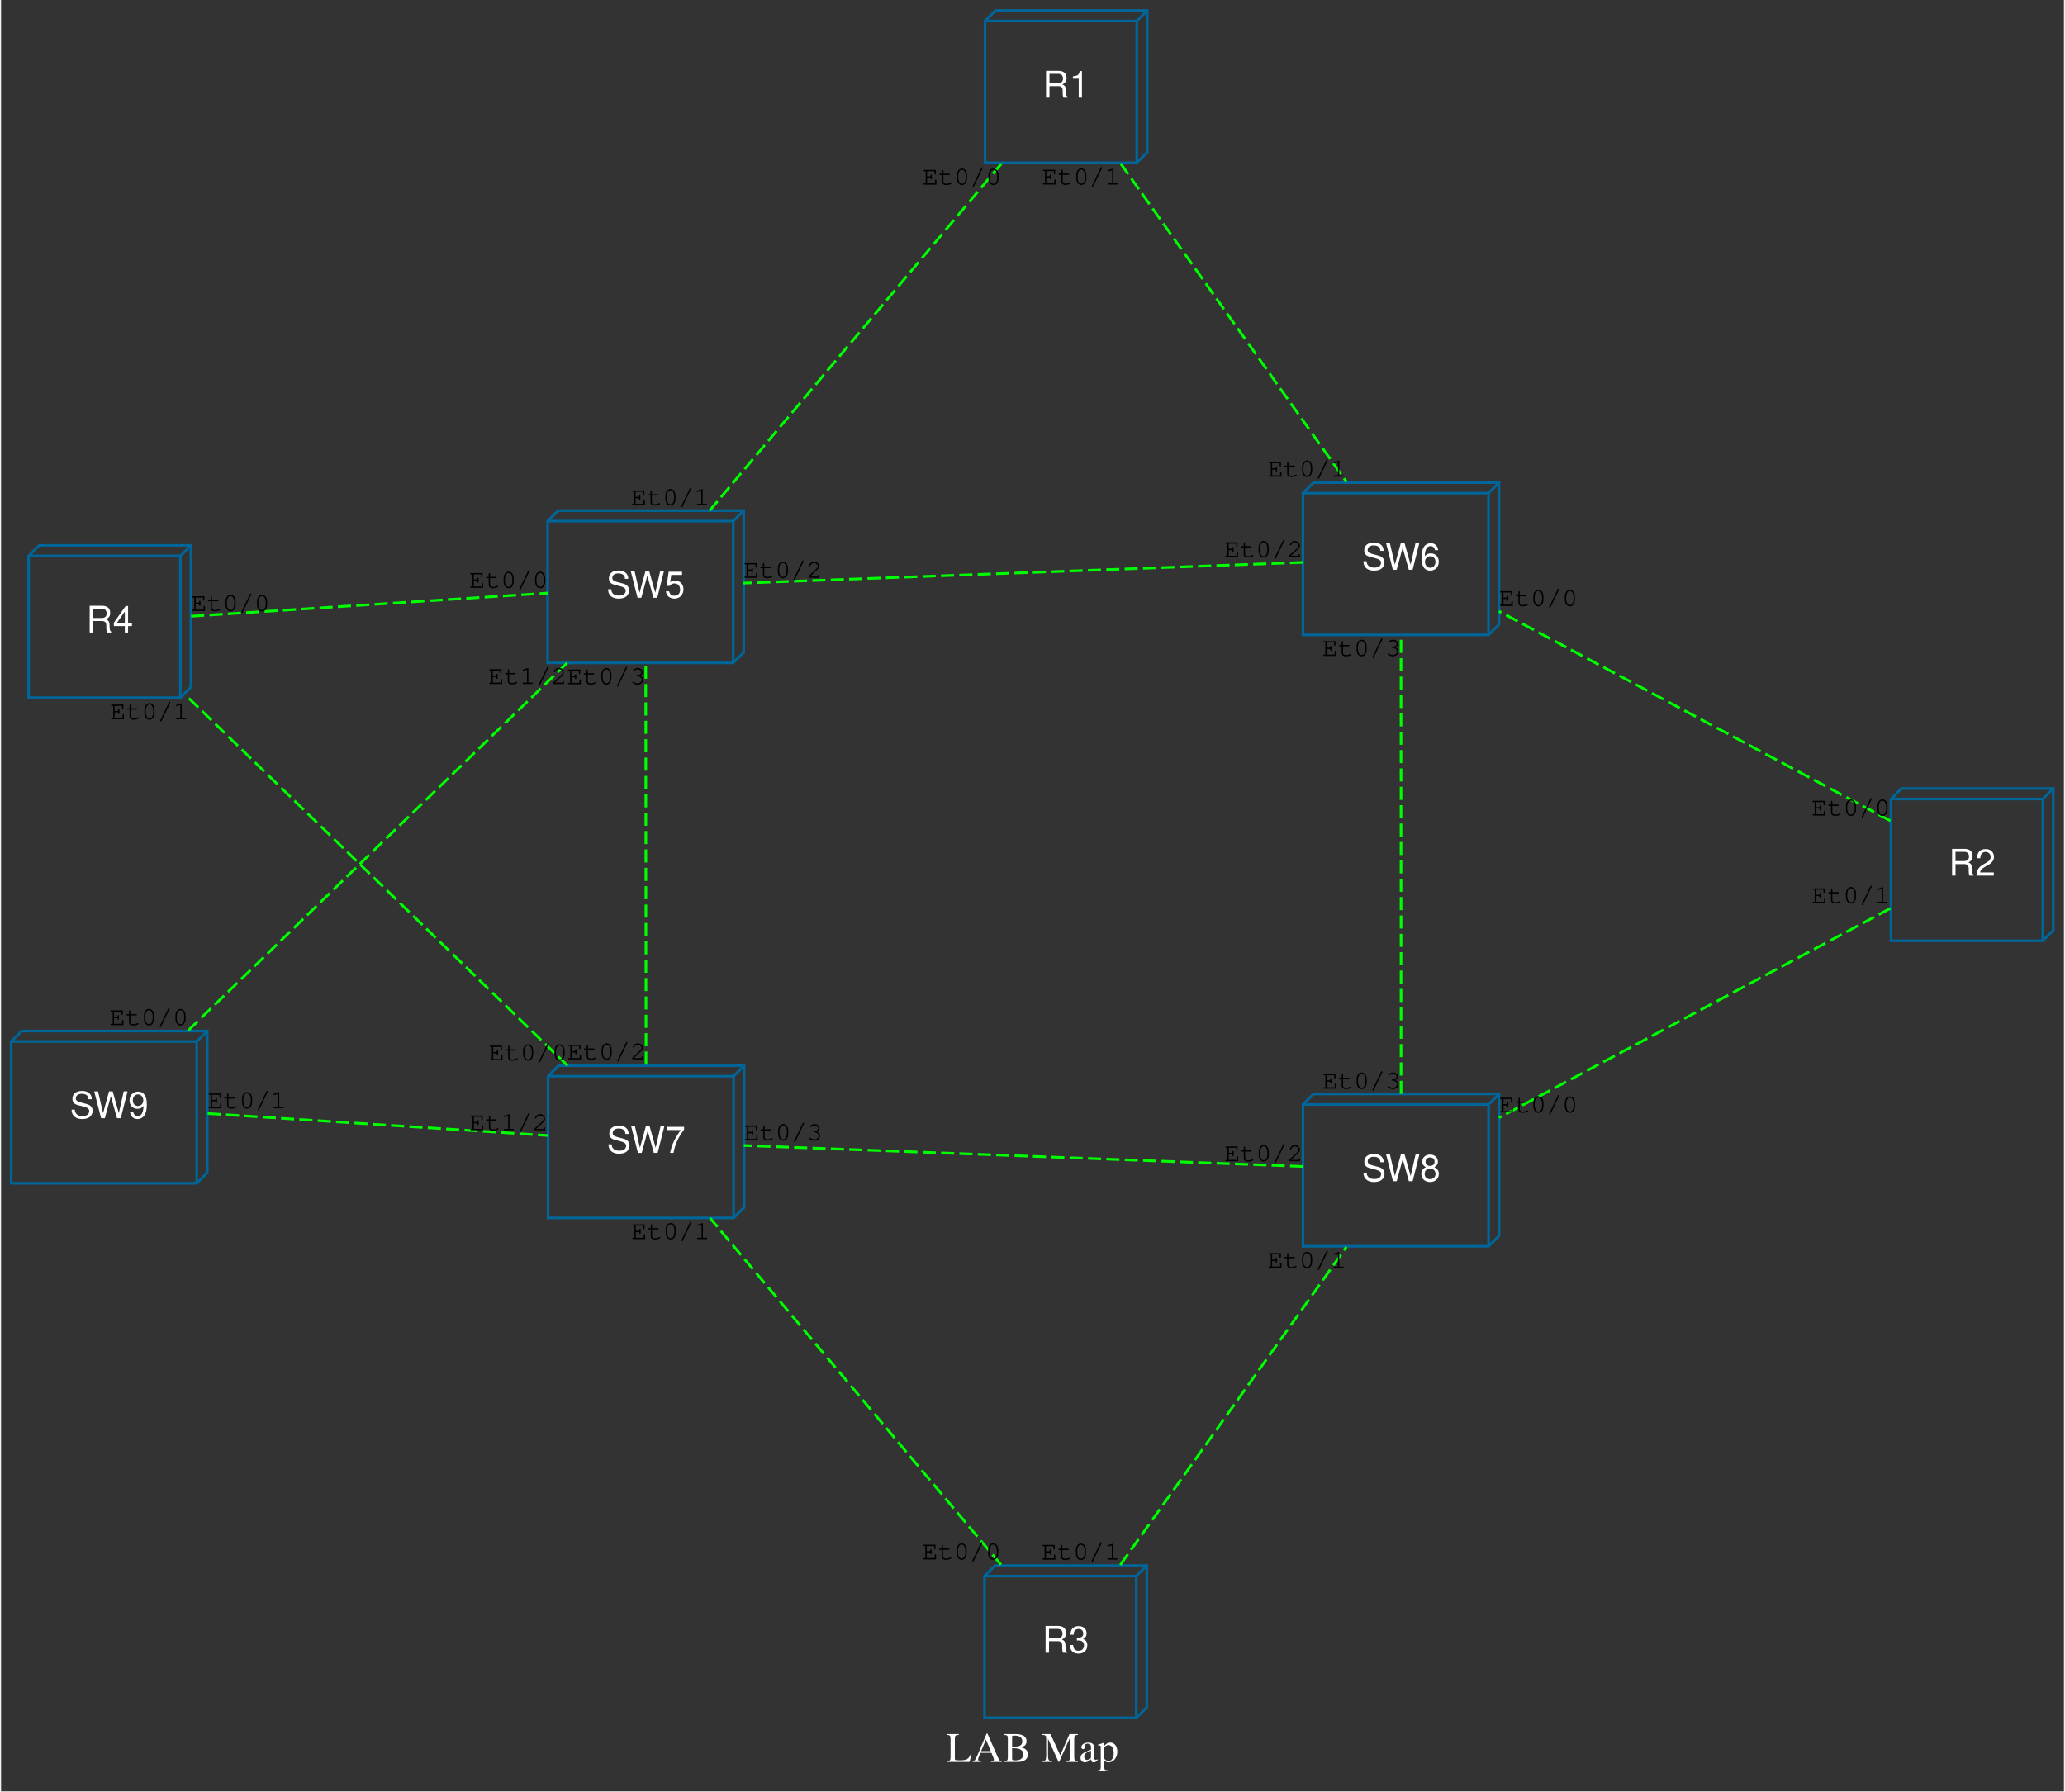
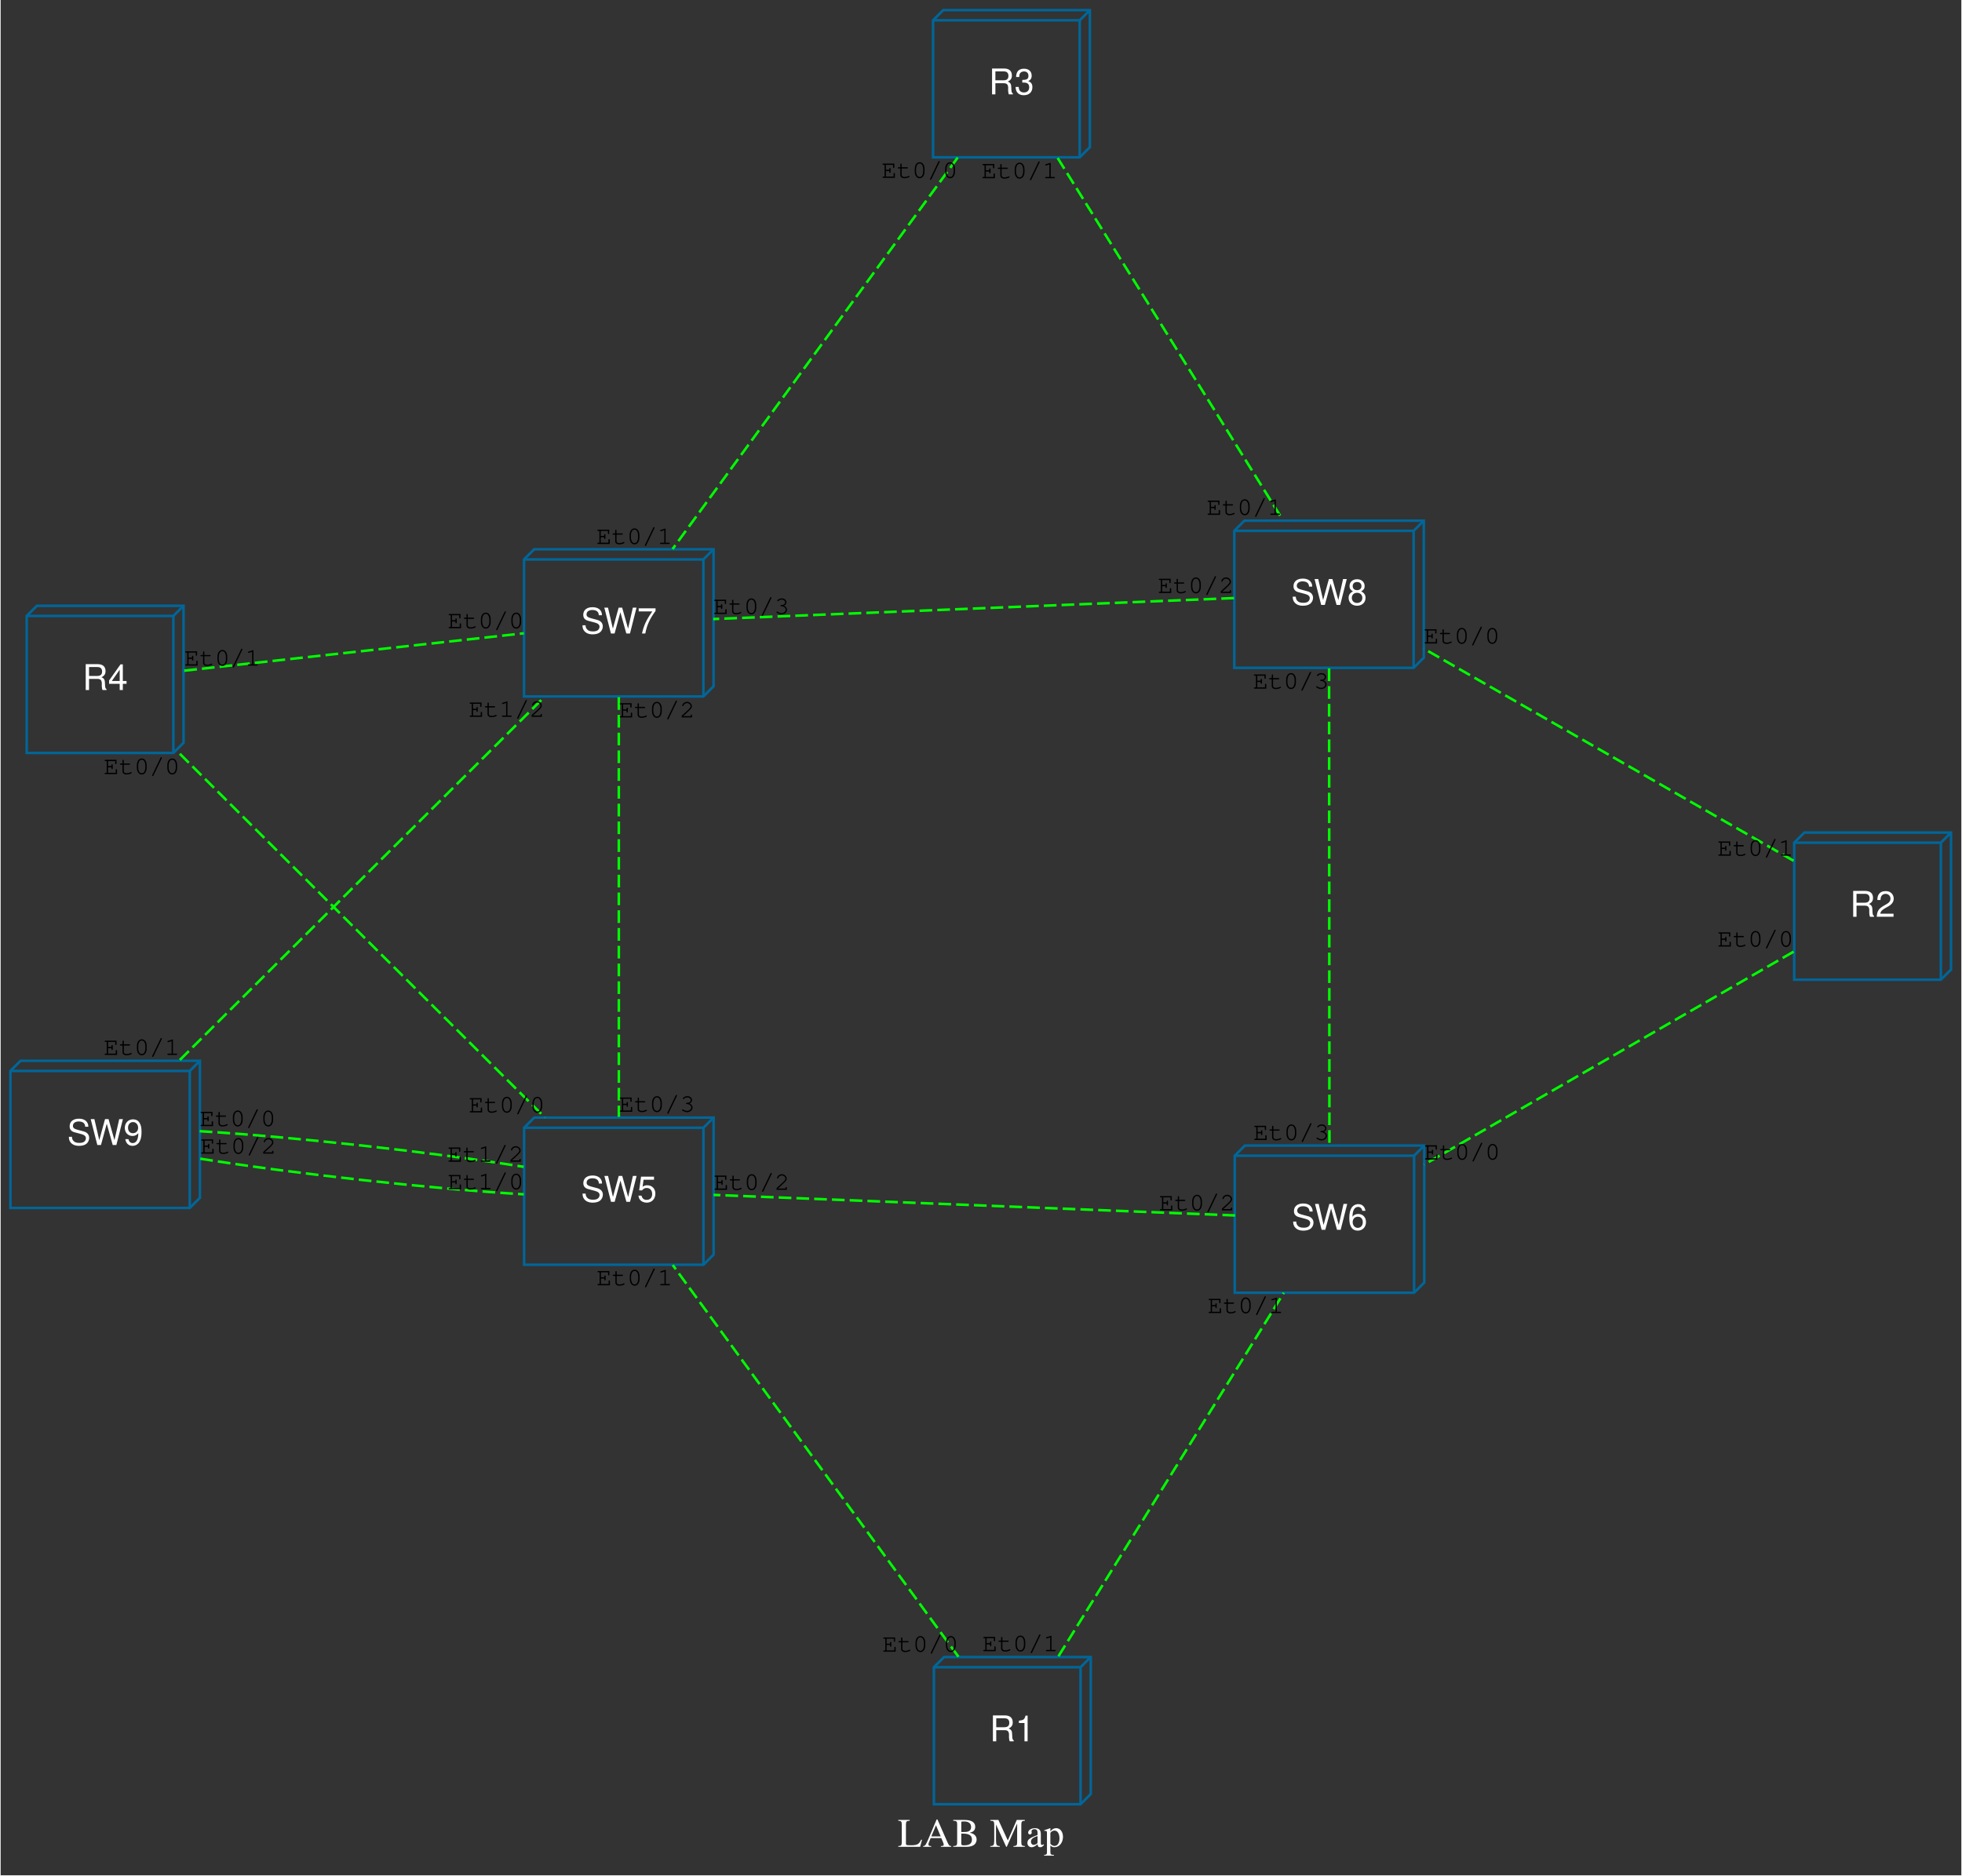
- <svg xmlns="http://www.w3.org/2000/svg" width="786pt" height="682pt" viewBox="0.00 0.00 785.63 682.40">
-   <g id="graph0" class="graph" transform="scale(1 1) rotate(0) translate(4 678.3975)">
-     <polygon fill="#333333" stroke="transparent" points="-4,4 -4,-678.398 781.635,-678.398 781.635,4 -4,4" />
-     <text text-anchor="middle" x="388.817" y="-7.2" font-family="Times,serif" font-size="16.00" fill="#ffffff">LAB Map</text>
+ <svg xmlns="http://www.w3.org/2000/svg" width="773pt" height="739pt" viewBox="0.00 0.00 772.58 739.12">
+   <g id="graph0" class="graph" transform="scale(1 1) rotate(0) translate(4 735.1237)">
+     <polygon fill="#333333" stroke="transparent" points="-4,4 -4,-735.124 768.575,-735.124 768.575,4 -4,4" />
+     <text text-anchor="middle" x="382.288" y="-7.2" font-family="Times,serif" font-size="16.00" fill="#ffffff">LAB Map</text>
    <g id="node1" class="node">
-       <polygon fill="none" stroke="#006699" points="777.583,-378.029 719.79,-378.029 715.79,-374.029 715.79,-320.029 773.583,-320.029 777.583,-324.029 777.583,-378.029" />
-       <polyline fill="none" stroke="#006699" points="773.583,-374.029 715.79,-374.029 " />
-       <polyline fill="none" stroke="#006699" points="773.583,-374.029 773.583,-320.029 " />
-       <polyline fill="none" stroke="#006699" points="773.583,-374.029 777.583,-378.029 " />
-       <text text-anchor="middle" x="746.687" y="-344.829" font-family="Helvetica,sans-Serif" font-size="14.00" fill="#ffffff">R2</text>
+       <polygon fill="none" stroke="#006699" points="74.508,-317.019 3.83,-317.019 -.17,-313.019 -.17,-259.019 70.508,-259.019 74.508,-263.019 74.508,-317.019" />
+       <polyline fill="none" stroke="#006699" points="70.508,-313.019 -.17,-313.019 " />
+       <polyline fill="none" stroke="#006699" points="70.508,-313.019 70.508,-259.019 " />
+       <polyline fill="none" stroke="#006699" points="70.508,-313.019 74.508,-317.019 " />
+       <text text-anchor="middle" x="37.169" y="-283.82" font-family="Helvetica,sans-Serif" font-size="14.00" fill="#ffffff">SW9</text>
+     </g>
+     <g id="node3" class="node">
+       <polygon fill="none" stroke="#006699" points="276.928,-294.631 206.251,-294.631 202.251,-290.631 202.251,-236.631 272.928,-236.631 276.928,-240.631 276.928,-294.631" />
+       <polyline fill="none" stroke="#006699" points="272.928,-290.631 202.251,-290.631 " />
+       <polyline fill="none" stroke="#006699" points="272.928,-290.631 272.928,-236.631 " />
+       <polyline fill="none" stroke="#006699" points="272.928,-290.631 276.928,-294.631 " />
+       <text text-anchor="middle" x="239.589" y="-261.431" font-family="Helvetica,sans-Serif" font-size="14.00" fill="#ffffff">SW5</text>
+     </g>
+     <g id="edge5" class="edge">
+       <path fill="none" stroke="#00ff00" stroke-dasharray="5,2" d="M74.413,-289.273C110.732,-287.122 165.672,-281.07 202.082,-275.225" />
+       <text text-anchor="middle" x="187.079" y="-277.225" font-family="Courier,monospace" font-size="10.00" fill="#000000">Et1/2</text>
+       <text text-anchor="middle" x="89.415" y="-291.273" font-family="Courier,monospace" font-size="10.00" fill="#000000">Et0/0</text>
+     </g>
+     <g id="edge6" class="edge">
+       <path fill="none" stroke="#00ff00" stroke-dasharray="5,2" d="M74.648,-278.43C110.983,-272.595 165.791,-266.553 202.122,-264.391" />
+       <text text-anchor="middle" x="187.12" y="-266.391" font-family="Courier,monospace" font-size="10.00" fill="#000000">Et1/0</text>
+       <text text-anchor="middle" x="89.65" y="-280.43" font-family="Courier,monospace" font-size="10.00" fill="#000000">Et0/2</text>
+     </g>
+     <g id="node6" class="node">
+       <polygon fill="none" stroke="#006699" points="276.899,-518.627 206.222,-518.627 202.222,-514.627 202.222,-460.627 272.899,-460.627 276.899,-464.627 276.899,-518.627" />
+       <polyline fill="none" stroke="#006699" points="272.899,-514.627 202.222,-514.627 " />
+       <polyline fill="none" stroke="#006699" points="272.899,-514.627 272.899,-460.627 " />
+       <polyline fill="none" stroke="#006699" points="272.899,-514.627 276.899,-518.627 " />
+       <text text-anchor="middle" x="239.561" y="-485.427" font-family="Helvetica,sans-Serif" font-size="14.00" fill="#ffffff">SW7</text>
+     </g>
+     <g id="edge12" class="edge">
+       <path fill="none" stroke="#00ff00" stroke-dasharray="5,2" d="M66.599,-317.335C105.08,-355.668 172.088,-422.415 210.424,-460.603" />
+       <text text-anchor="middle" x="195.422" y="-452.603" font-family="Courier,monospace" font-size="10.00" fill="#000000">Et1/2</text>
+       <text text-anchor="middle" x="51.596" y="-319.335" font-family="Courier,monospace" font-size="10.00" fill="#000000">Et0/1</text>
    </g>
    <g id="node2" class="node">
-       <polygon fill="none" stroke="#006699" points="566.495,-494.546 495.818,-494.546 491.818,-490.546 491.818,-436.546 562.495,-436.546 566.495,-440.546 566.495,-494.546" />
-       <polyline fill="none" stroke="#006699" points="562.495,-490.546 491.818,-490.546 " />
-       <polyline fill="none" stroke="#006699" points="562.495,-490.546 562.495,-436.546 " />
-       <polyline fill="none" stroke="#006699" points="562.495,-490.546 566.495,-494.546 " />
-       <text text-anchor="middle" x="529.157" y="-461.346" font-family="Helvetica,sans-Serif" font-size="14.00" fill="#ffffff">SW6</text>
+       <polygon fill="none" stroke="#006699" points="764.524,-406.976 706.73,-406.976 702.73,-402.976 702.73,-348.976 760.524,-348.976 764.524,-352.976 764.524,-406.976" />
+       <polyline fill="none" stroke="#006699" points="760.524,-402.976 702.73,-402.976 " />
+       <polyline fill="none" stroke="#006699" points="760.524,-402.976 760.524,-348.976 " />
+       <polyline fill="none" stroke="#006699" points="760.524,-402.976 764.524,-406.976 " />
+       <text text-anchor="middle" x="733.627" y="-373.776" font-family="Helvetica,sans-Serif" font-size="14.00" fill="#ffffff">R2</text>
    </g>
-     <g id="edge6" class="edge">
-       <path fill="none" stroke="#00ff00" stroke-dasharray="5,2" d="M715.52,-365.723C676.164,-386.803 608.526,-423.033 566.464,-445.563" />
-       <text text-anchor="middle" x="581.467" y="-447.563" font-family="Courier,monospace" font-size="10.00" fill="#000000">Et0/0</text>
-       <text text-anchor="middle" x="700.517" y="-367.723" font-family="Courier,monospace" font-size="10.00" fill="#000000">Et0/0</text>
+     <g id="node4" class="node">
+       <polygon fill="none" stroke="#006699" points="556.771,-529.899 486.094,-529.899 482.094,-525.899 482.094,-471.899 552.771,-471.899 556.771,-475.899 556.771,-529.899" />
+       <polyline fill="none" stroke="#006699" points="552.771,-525.899 482.094,-525.899 " />
+       <polyline fill="none" stroke="#006699" points="552.771,-525.899 552.771,-471.899 " />
+       <polyline fill="none" stroke="#006699" points="552.771,-525.899 556.771,-529.899 " />
+       <text text-anchor="middle" x="519.433" y="-496.699" font-family="Helvetica,sans-Serif" font-size="14.00" fill="#ffffff">SW8</text>
+     </g>
+     <g id="edge15" class="edge">
+       <path fill="none" stroke="#00ff00" stroke-dasharray="5,2" d="M702.481,-395.85C663.844,-418.023 598.034,-455.79 556.742,-479.488" />
+       <text text-anchor="middle" x="571.744" y="-481.488" font-family="Courier,monospace" font-size="10.00" fill="#000000">Et0/0</text>
+       <text text-anchor="middle" x="687.479" y="-397.85" font-family="Courier,monospace" font-size="10.00" fill="#000000">Et0/1</text>
    </g>
    <g id="node9" class="node">
-       <polygon fill="none" stroke="#006699" points="566.52,-261.647 495.843,-261.647 491.843,-257.647 491.843,-203.647 562.52,-203.647 566.52,-207.647 566.52,-261.647" />
-       <polyline fill="none" stroke="#006699" points="562.52,-257.647 491.843,-257.647 " />
-       <polyline fill="none" stroke="#006699" points="562.52,-257.647 562.52,-203.647 " />
-       <polyline fill="none" stroke="#006699" points="562.52,-257.647 566.52,-261.647 " />
-       <text text-anchor="middle" x="529.181" y="-228.447" font-family="Helvetica,sans-Serif" font-size="14.00" fill="#ffffff">SW8</text>
+       <polygon fill="none" stroke="#006699" points="556.946,-283.599 486.269,-283.599 482.269,-279.599 482.269,-225.599 552.946,-225.599 556.946,-229.599 556.946,-283.599" />
+       <polyline fill="none" stroke="#006699" points="552.946,-279.599 482.269,-279.599 " />
+       <polyline fill="none" stroke="#006699" points="552.946,-279.599 552.946,-225.599 " />
+       <polyline fill="none" stroke="#006699" points="552.946,-279.599 556.946,-283.599 " />
+       <text text-anchor="middle" x="519.607" y="-250.399" font-family="Helvetica,sans-Serif" font-size="14.00" fill="#ffffff">SW6</text>
+     </g>
+     <g id="edge7" class="edge">
+       <path fill="none" stroke="#00ff00" stroke-dasharray="5,2" d="M702.507,-360.036C663.901,-337.78 598.145,-299.873 556.886,-276.089" />
+       <text text-anchor="middle" x="571.888" y="-278.089" font-family="Courier,monospace" font-size="10.00" fill="#000000">Et0/0</text>
+       <text text-anchor="middle" x="687.504" y="-362.036" font-family="Courier,monospace" font-size="10.00" fill="#000000">Et0/0</text>
+     </g>
+     <g id="edge13" class="edge">
+       <path fill="none" stroke="#00ff00" stroke-dasharray="5,2" d="M481.978,-499.39C428.356,-497.231 330.293,-493.281 276.793,-491.127" />
+       <text text-anchor="middle" x="291.796" y="-493.127" font-family="Courier,monospace" font-size="10.00" fill="#000000">Et0/3</text>
+       <text text-anchor="middle" x="466.976" y="-501.39" font-family="Courier,monospace" font-size="10.00" fill="#000000">Et0/2</text>
+     </g>
+     <g id="edge9" class="edge">
+       <path fill="none" stroke="#00ff00" stroke-dasharray="5,2" d="M519.453,-471.678C519.487,-424.275 519.553,-331.16 519.587,-283.782" />
+       <text text-anchor="middle" x="504.584" y="-285.782" font-family="Courier,monospace" font-size="10.00" fill="#000000">Et0/3</text>
+       <text text-anchor="middle" x="504.451" y="-463.678" font-family="Courier,monospace" font-size="10.00" fill="#000000">Et0/3</text>
+     </g>
+     <g id="node5" class="node">
+       <polygon fill="none" stroke="#006699" points="68.048,-496.35 10.255,-496.35 6.255,-492.35 6.255,-438.35 64.048,-438.35 68.048,-442.35 68.048,-496.35" />
+       <polyline fill="none" stroke="#006699" points="64.048,-492.35 6.255,-492.35 " />
+       <polyline fill="none" stroke="#006699" points="64.048,-492.35 64.048,-438.35 " />
+       <polyline fill="none" stroke="#006699" points="64.048,-492.35 68.048,-496.35 " />
+       <text text-anchor="middle" x="37.152" y="-463.15" font-family="Helvetica,sans-Serif" font-size="14.00" fill="#ffffff">R4</text>
+     </g>
+     <g id="edge4" class="edge">
+       <path fill="none" stroke="#00ff00" stroke-dasharray="5,2" d="M66.588,-438.018C105.078,-399.664 172.101,-332.88 210.446,-294.671" />
+       <text text-anchor="middle" x="195.444" y="-296.671" font-family="Courier,monospace" font-size="10.00" fill="#000000">Et0/0</text>
+       <text text-anchor="middle" x="51.585" y="-430.018" font-family="Courier,monospace" font-size="10.00" fill="#000000">Et0/0</text>
+     </g>
+     <g id="edge11" class="edge">
+       <path fill="none" stroke="#00ff00" stroke-dasharray="5,2" d="M68.335,-470.782C104.375,-474.748 163.653,-481.273 202.145,-485.509" />
+       <text text-anchor="middle" x="187.143" y="-487.509" font-family="Courier,monospace" font-size="10.00" fill="#000000">Et0/0</text>
+       <text text-anchor="middle" x="83.337" y="-472.782" font-family="Courier,monospace" font-size="10.00" fill="#000000">Et0/1</text>
+     </g>
+     <g id="edge2" class="edge">
+       <path fill="none" stroke="#00ff00" stroke-dasharray="5,2" d="M239.565,-460.343C239.57,-417.415 239.58,-337.854 239.585,-294.922" />
+       <text text-anchor="middle" x="254.588" y="-296.922" font-family="Courier,monospace" font-size="10.00" fill="#000000">Et0/3</text>
+       <text text-anchor="middle" x="254.567" y="-452.343" font-family="Courier,monospace" font-size="10.00" fill="#000000">Et0/2</text>
+     </g>
+     <g id="node7" class="node">
+       <polygon fill="none" stroke="#006699" points="425.194,-731.124 367.401,-731.124 363.401,-727.124 363.401,-673.124 421.194,-673.124 425.194,-677.124 425.194,-731.124" />
+       <polyline fill="none" stroke="#006699" points="421.194,-727.124 363.401,-727.124 " />
+       <polyline fill="none" stroke="#006699" points="421.194,-727.124 421.194,-673.124 " />
+       <polyline fill="none" stroke="#006699" points="421.194,-727.124 425.194,-731.124 " />
+       <text text-anchor="middle" x="394.298" y="-697.924" font-family="Helvetica,sans-Serif" font-size="14.00" fill="#ffffff">R3</text>
    </g>
    <g id="edge14" class="edge">
-       <path fill="none" stroke="#00ff00" stroke-dasharray="5,2" d="M715.523,-332.354C676.173,-311.298 608.542,-275.111 566.485,-252.607" />
-       <text text-anchor="middle" x="581.487" y="-254.607" font-family="Courier,monospace" font-size="10.00" fill="#000000">Et0/0</text>
-       <text text-anchor="middle" x="700.521" y="-334.354" font-family="Courier,monospace" font-size="10.00" fill="#000000">Et0/1</text>
+       <path fill="none" stroke="#00ff00" stroke-dasharray="5,2" d="M412.493,-672.864C436.218,-634.713 477.48,-568.362 501.215,-530.194" />
+       <text text-anchor="middle" x="486.213" y="-532.194" font-family="Courier,monospace" font-size="10.00" fill="#000000">Et0/1</text>
+       <text text-anchor="middle" x="397.491" y="-664.864" font-family="Courier,monospace" font-size="10.00" fill="#000000">Et0/1</text>
    </g>
-     <g id="node3" class="node">
-       <polygon fill="none" stroke="#006699" points="278.831,-483.889 208.153,-483.889 204.153,-479.889 204.153,-425.889 274.831,-425.889 278.831,-429.889 278.831,-483.889" />
-       <polyline fill="none" stroke="#006699" points="274.831,-479.889 204.153,-479.889 " />
-       <polyline fill="none" stroke="#006699" points="274.831,-479.889 274.831,-425.889 " />
-       <polyline fill="none" stroke="#006699" points="274.831,-479.889 278.831,-483.889 " />
-       <text text-anchor="middle" x="241.492" y="-450.689" font-family="Helvetica,sans-Serif" font-size="14.00" fill="#ffffff">SW5</text>
+     <g id="edge10" class="edge">
+       <path fill="none" stroke="#00ff00" stroke-dasharray="5,2" d="M373.107,-673.023C343.558,-632.443 290.288,-559.29 260.744,-518.717" />
+       <text text-anchor="middle" x="245.741" y="-520.717" font-family="Courier,monospace" font-size="10.00" fill="#000000">Et0/1</text>
+       <text text-anchor="middle" x="358.104" y="-665.023" font-family="Courier,monospace" font-size="10.00" fill="#000000">Et0/0</text>
+     </g>
+     <g id="node8" class="node">
+       <polygon fill="none" stroke="#006699" points="425.529,-82 367.736,-82 363.736,-78 363.736,-24 421.529,-24 425.529,-28 425.529,-82" />
+       <polyline fill="none" stroke="#006699" points="421.529,-78 363.736,-78 " />
+       <polyline fill="none" stroke="#006699" points="421.529,-78 421.529,-24 " />
+       <polyline fill="none" stroke="#006699" points="421.529,-78 425.529,-82 " />
+       <text text-anchor="middle" x="394.633" y="-48.8" font-family="Helvetica,sans-Serif" font-size="14.00" fill="#ffffff">R1</text>
+     </g>
+     <g id="edge1" class="edge">
+       <path fill="none" stroke="#00ff00" stroke-dasharray="5,2" d="M373.4,-82.12C343.792,-122.724 290.417,-195.924 260.814,-236.523" />
+       <text text-anchor="middle" x="245.812" y="-228.523" font-family="Courier,monospace" font-size="10.00" fill="#000000">Et0/1</text>
+       <text text-anchor="middle" x="358.397" y="-84.12" font-family="Courier,monospace" font-size="10.00" fill="#000000">Et0/0</text>
+     </g>
+     <g id="edge8" class="edge">
+       <path fill="none" stroke="#00ff00" stroke-dasharray="5,2" d="M412.805,-82.314C436.567,-120.645 477.943,-187.39 501.616,-225.576" />
+       <text text-anchor="middle" x="486.613" y="-217.576" font-family="Courier,monospace" font-size="10.00" fill="#000000">Et0/1</text>
+       <text text-anchor="middle" x="397.803" y="-84.314" font-family="Courier,monospace" font-size="10.00" fill="#000000">Et0/1</text>
    </g>
    <g id="edge3" class="edge">
-       <path fill="none" stroke="#00ff00" stroke-dasharray="5,2" d="M491.844,-464.164C436.661,-462.12 333.884,-458.312 278.738,-456.269" />
-       <text text-anchor="middle" x="293.741" y="-458.269" font-family="Courier,monospace" font-size="10.00" fill="#000000">Et0/2</text>
-       <text text-anchor="middle" x="476.842" y="-466.164" font-family="Courier,monospace" font-size="10.00" fill="#000000">Et0/2</text>
-     </g>
-     <g id="node4" class="node">
-       <polygon fill="none" stroke="#006699" points="74.508,-285.634 3.83,-285.634 -.17,-281.634 -.17,-227.634 70.508,-227.634 74.508,-231.634 74.508,-285.634" />
-       <polyline fill="none" stroke="#006699" points="70.508,-281.634 -.17,-281.634 " />
-       <polyline fill="none" stroke="#006699" points="70.508,-281.634 70.508,-227.634 " />
-       <polyline fill="none" stroke="#006699" points="70.508,-281.634 74.508,-285.634 " />
-       <text text-anchor="middle" x="37.169" y="-252.434" font-family="Helvetica,sans-Serif" font-size="14.00" fill="#ffffff">SW9</text>
-     </g>
-     <g id="edge5" class="edge">
-       <path fill="none" stroke="#00ff00" stroke-dasharray="5,2" d="M67.317,-285.887C106.059,-323.478 172.912,-388.346 211.553,-425.839" />
-       <text text-anchor="middle" x="196.55" y="-417.839" font-family="Courier,monospace" font-size="10.00" fill="#000000">Et1/2</text>
-       <text text-anchor="middle" x="52.315" y="-287.887" font-family="Courier,monospace" font-size="10.00" fill="#000000">Et0/0</text>
-     </g>
-     <g id="node7" class="node">
-       <polygon fill="none" stroke="#006699" points="278.979,-272.424 208.302,-272.424 204.302,-268.424 204.302,-214.424 274.979,-214.424 278.979,-218.424 278.979,-272.424" />
-       <polyline fill="none" stroke="#006699" points="274.979,-268.424 204.302,-268.424 " />
-       <polyline fill="none" stroke="#006699" points="274.979,-268.424 274.979,-214.424 " />
-       <polyline fill="none" stroke="#006699" points="274.979,-268.424 278.979,-272.424 " />
-       <text text-anchor="middle" x="241.64" y="-239.224" font-family="Helvetica,sans-Serif" font-size="14.00" fill="#ffffff">SW7</text>
-     </g>
-     <g id="edge11" class="edge">
-       <path fill="none" stroke="#00ff00" stroke-dasharray="5,2" d="M74.672,-254.211C111.565,-251.827 167.564,-248.209 204.375,-245.831" />
-       <text text-anchor="middle" x="189.372" y="-247.831" font-family="Courier,monospace" font-size="10.00" fill="#000000">Et1/2</text>
-       <text text-anchor="middle" x="89.675" y="-256.211" font-family="Courier,monospace" font-size="10.00" fill="#000000">Et0/1</text>
-     </g>
-     <g id="node5" class="node">
-       <polygon fill="none" stroke="#006699" points="432.52,-674.398 374.727,-674.398 370.727,-670.398 370.727,-616.398 428.52,-616.398 432.52,-620.398 432.52,-674.398" />
-       <polyline fill="none" stroke="#006699" points="428.52,-670.398 370.727,-670.398 " />
-       <polyline fill="none" stroke="#006699" points="428.52,-670.398 428.52,-616.398 " />
-       <polyline fill="none" stroke="#006699" points="428.52,-670.398 432.52,-674.398 " />
-       <text text-anchor="middle" x="401.624" y="-641.197" font-family="Helvetica,sans-Serif" font-size="14.00" fill="#ffffff">R1</text>
-     </g>
-     <g id="edge7" class="edge">
-       <path fill="none" stroke="#00ff00" stroke-dasharray="5,2" d="M422.398,-616.101C446.114,-582.657 484.68,-528.269 508.391,-494.83" />
-       <text text-anchor="middle" x="493.389" y="-496.83" font-family="Courier,monospace" font-size="10.00" fill="#000000">Et0/1</text>
-       <text text-anchor="middle" x="407.396" y="-608.101" font-family="Courier,monospace" font-size="10.00" fill="#000000">Et0/1</text>
-     </g>
-     <g id="edge1" class="edge">
-       <path fill="none" stroke="#00ff00" stroke-dasharray="5,2" d="M376.954,-616.048C346.775,-580.144 295.999,-519.736 265.927,-483.959" />
-       <text text-anchor="middle" x="250.924" y="-485.959" font-family="Courier,monospace" font-size="10.00" fill="#000000">Et0/1</text>
-       <text text-anchor="middle" x="361.952" y="-608.048" font-family="Courier,monospace" font-size="10.00" fill="#000000">Et0/0</text>
-     </g>
-     <g id="node6" class="node">
-       <polygon fill="none" stroke="#006699" points="432.341,-82 374.548,-82 370.548,-78 370.548,-24 428.341,-24 432.341,-28 432.341,-82" />
-       <polyline fill="none" stroke="#006699" points="428.341,-78 370.548,-78 " />
-       <polyline fill="none" stroke="#006699" points="428.341,-78 428.341,-24 " />
-       <polyline fill="none" stroke="#006699" points="428.341,-78 432.341,-82 " />
-       <text text-anchor="middle" x="401.445" y="-48.8" font-family="Helvetica,sans-Serif" font-size="14.00" fill="#ffffff">R3</text>
-     </g>
-     <g id="edge9" class="edge">
-       <path fill="none" stroke="#00ff00" stroke-dasharray="5,2" d="M376.825,-82.336C346.708,-118.225 296.036,-178.606 266.025,-214.367" />
-       <text text-anchor="middle" x="251.023" y="-206.367" font-family="Courier,monospace" font-size="10.00" fill="#000000">Et0/1</text>
-       <text text-anchor="middle" x="361.823" y="-84.336" font-family="Courier,monospace" font-size="10.00" fill="#000000">Et0/0</text>
-     </g>
-     <g id="edge13" class="edge">
-       <path fill="none" stroke="#00ff00" stroke-dasharray="5,2" d="M422.252,-82.263C446.006,-115.67 484.633,-169.995 508.383,-203.396" />
-       <text text-anchor="middle" x="493.38" y="-195.396" font-family="Courier,monospace" font-size="10.00" fill="#000000">Et0/1</text>
-       <text text-anchor="middle" x="407.25" y="-84.263" font-family="Courier,monospace" font-size="10.00" fill="#000000">Et0/1</text>
-     </g>
-     <g id="edge2" class="edge">
-       <path fill="none" stroke="#00ff00" stroke-dasharray="5,2" d="M241.62,-272.827C241.591,-313.228 241.541,-385.466 241.512,-425.735" />
-       <text text-anchor="middle" x="226.51" y="-417.735" font-family="Courier,monospace" font-size="10.00" fill="#000000">Et0/3</text>
-       <text text-anchor="middle" x="226.617" y="-274.827" font-family="Courier,monospace" font-size="10.00" fill="#000000">Et0/2</text>
-     </g>
-     <g id="node8" class="node">
-       <polygon fill="none" stroke="#006699" points="68.279,-470.637 10.486,-470.637 6.486,-466.637 6.486,-412.637 64.279,-412.637 68.279,-416.637 68.279,-470.637" />
-       <polyline fill="none" stroke="#006699" points="64.279,-466.637 6.486,-466.637 " />
-       <polyline fill="none" stroke="#006699" points="64.279,-466.637 64.279,-412.637 " />
-       <polyline fill="none" stroke="#006699" points="64.279,-466.637 68.279,-470.637 " />
-       <text text-anchor="middle" x="37.383" y="-437.437" font-family="Helvetica,sans-Serif" font-size="14.00" fill="#ffffff">R4</text>
-     </g>
-     <g id="edge4" class="edge">
-       <path fill="none" stroke="#00ff00" stroke-dasharray="5,2" d="M68.382,-443.65C104.85,-446.018 165.348,-449.945 204.305,-452.474" />
-       <text text-anchor="middle" x="189.303" y="-454.474" font-family="Courier,monospace" font-size="10.00" fill="#000000">Et0/0</text>
-       <text text-anchor="middle" x="83.385" y="-445.65" font-family="Courier,monospace" font-size="10.00" fill="#000000">Et0/0</text>
-     </g>
-     <g id="edge10" class="edge">
-       <path fill="none" stroke="#00ff00" stroke-dasharray="5,2" d="M67.522,-412.39C106.251,-374.807 173.083,-309.953 211.71,-272.468" />
-       <text text-anchor="middle" x="196.708" y="-274.468" font-family="Courier,monospace" font-size="10.00" fill="#000000">Et0/0</text>
-       <text text-anchor="middle" x="52.519" y="-404.39" font-family="Courier,monospace" font-size="10.00" fill="#000000">Et0/1</text>
-     </g>
-     <g id="edge8" class="edge">
-       <path fill="none" stroke="#00ff00" stroke-dasharray="5,2" d="M529.178,-261.673C529.174,-306.425 529.164,-391.77 529.16,-436.521" />
-       <text text-anchor="middle" x="514.157" y="-428.521" font-family="Courier,monospace" font-size="10.00" fill="#000000">Et0/3</text>
-       <text text-anchor="middle" x="514.176" y="-263.673" font-family="Courier,monospace" font-size="10.00" fill="#000000">Et0/3</text>
-     </g>
-     <g id="edge12" class="edge">
-       <path fill="none" stroke="#00ff00" stroke-dasharray="5,2" d="M491.885,-234.045C436.725,-236.112 333.992,-239.963 278.87,-242.028" />
-       <text text-anchor="middle" x="293.873" y="-244.028" font-family="Courier,monospace" font-size="10.00" fill="#000000">Et0/3</text>
-       <text text-anchor="middle" x="476.883" y="-236.045" font-family="Courier,monospace" font-size="10.00" fill="#000000">Et0/2</text>
+       <path fill="none" stroke="#00ff00" stroke-dasharray="5,2" d="M482.423,-256.063C428.866,-258.174 330.57,-262.046 276.927,-264.16" />
+       <text text-anchor="middle" x="291.93" y="-266.16" font-family="Courier,monospace" font-size="10.00" fill="#000000">Et0/2</text>
+       <text text-anchor="middle" x="467.421" y="-258.063" font-family="Courier,monospace" font-size="10.00" fill="#000000">Et0/2</text>
    </g>
  </g>
</svg>
